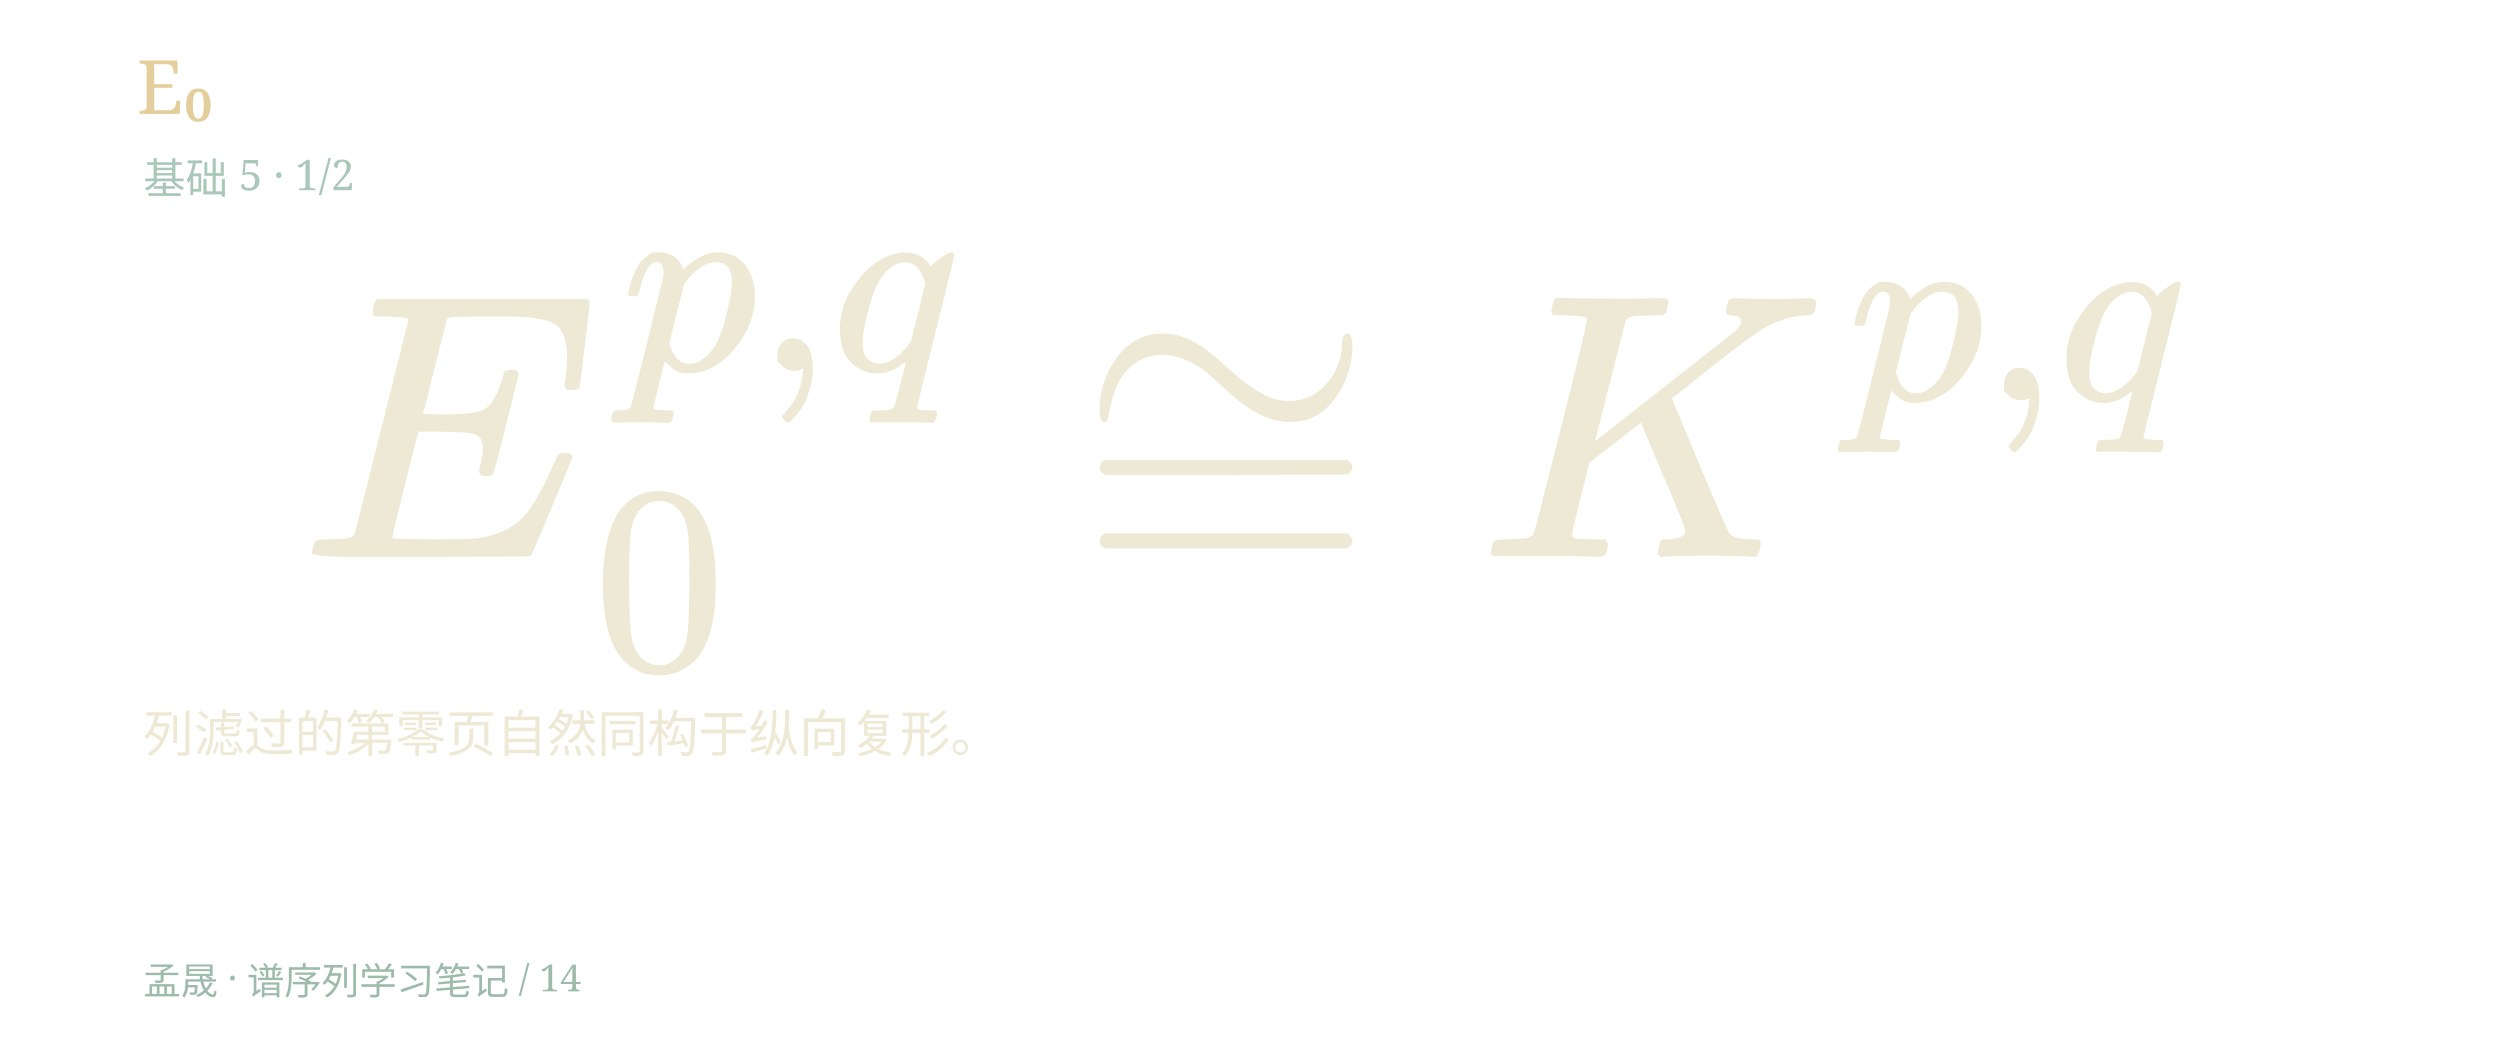
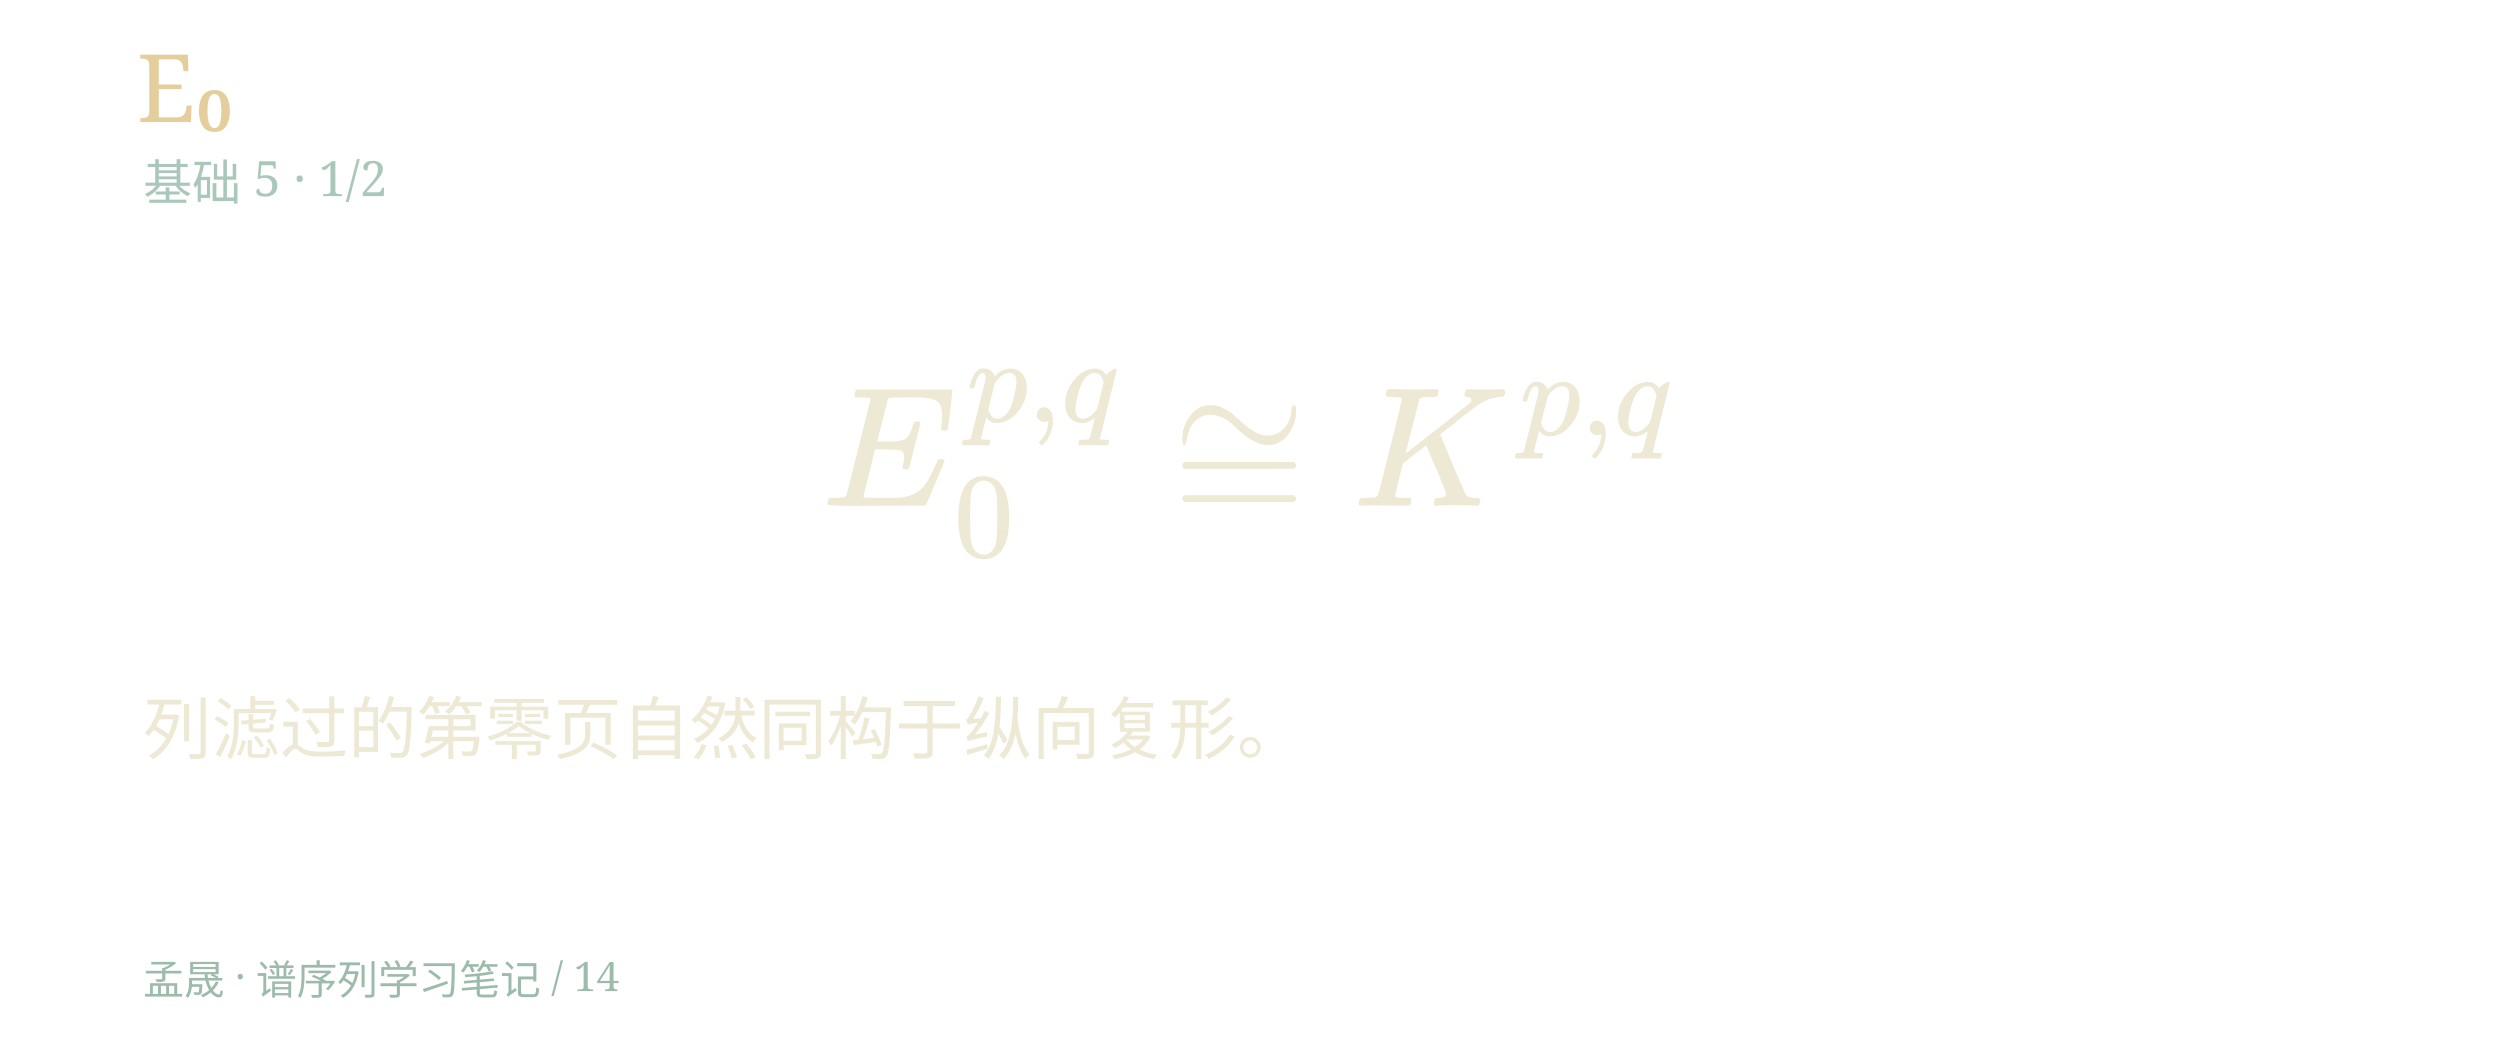
<svg xmlns="http://www.w3.org/2000/svg" width="1536" height="640" viewBox="0 0 1536 640">
  <g fill="#eee9d5" font-family="Kaiti SC, STKaiti, KaiTi, PingFang SC, serif">
-     <text x="84" y="70" font-size="46" fill="#e4cf9c">E₀</text>
-     <text x="88" y="119" font-size="26" fill="#aac8b9">基础 5 · 1/2</text>
-     <svg x="184.398" y="155" width="1167.205" height="260" viewBox="0 -803.3 5010.9 1116.2" overflow="visible">
+     <text x="84" y="75" font-size="58" fill="#e4cf9c">E₀</text>
+     <text x="88" y="123" font-size="30" fill="#aac8b9">基础 5 · 1/2</text>
+     <svg x="504.928" y="226.399" width="526.144" height="117.201" viewBox="0 -803.3 5010.9 1116.2" overflow="visible">
      <g stroke="#eee9d5" fill="#eee9d5" stroke-width="0" transform="scale(1,-1)">
        <g data-mml-node="math">
          <g data-mml-node="msubsup">
            <g data-mml-node="mi">
              <path data-c="1D438" d="M492 213Q472 213 472 226Q472 230 477 250T482 285Q482 316 461 323T364 330H312Q311 328 277 192T243 52Q243 48 254 48T334 46Q428 46 458 48T518 61Q567 77 599 117T670 248Q680 270 683 272Q690 274 698 274Q718 274 718 261Q613 7 608 2Q605 0 322 0H133Q31 0 31 11Q31 13 34 25Q38 41 42 43T65 46Q92 46 125 49Q139 52 144 61Q146 66 215 342T285 622Q285 629 281 629Q273 632 228 634H197Q191 640 191 642T193 659Q197 676 203 680H757Q764 676 764 669Q764 664 751 557T737 447Q735 440 717 440H705Q698 445 698 453L701 476Q704 500 704 528Q704 558 697 578T678 609T643 625T596 632T532 634H485Q397 633 392 631Q388 629 386 622Q385 619 355 499T324 377Q347 376 372 376H398Q464 376 489 391T534 472Q538 488 540 490T557 493Q562 493 565 493T570 492T572 491T574 487T577 483L544 351Q511 218 508 216Q505 213 492 213Z" />
            </g>
            <g data-mml-node="TeXAtom" transform="translate(848.3,490.8) scale(0.707)" data-mjx-texclass="ORD">
              <g data-mml-node="mi">
                <path data-c="1D45D" d="M23 287Q24 290 25 295T30 317T40 348T55 381T75 411T101 433T134 442Q209 442 230 378L240 387Q302 442 358 442Q423 442 460 395T497 281Q497 173 421 82T249 -10Q227 -10 210 -4Q199 1 187 11T168 28L161 36Q160 35 139 -51T118 -138Q118 -144 126 -145T163 -148H188Q194 -155 194 -157T191 -175Q188 -187 185 -190T172 -194Q170 -194 161 -194T127 -193T65 -192Q-5 -192 -24 -194H-32Q-39 -187 -39 -183Q-37 -156 -26 -148H-6Q28 -147 33 -136Q36 -130 94 103T155 350Q156 355 156 364Q156 405 131 405Q109 405 94 377T71 316T59 280Q57 278 43 278H29Q23 284 23 287ZM178 102Q200 26 252 26Q282 26 310 49T356 107Q374 141 392 215T411 325V331Q411 405 350 405Q339 405 328 402T306 393T286 380T269 365T254 350T243 336T235 326L232 322Q232 321 229 308T218 264T204 212Q178 106 178 102Z" />
              </g>
              <g data-mml-node="mo" transform="translate(503,0)">
                <path data-c="2C" d="M78 35T78 60T94 103T137 121Q165 121 187 96T210 8Q210 -27 201 -60T180 -117T154 -158T130 -185T117 -194Q113 -194 104 -185T95 -172Q95 -168 106 -156T131 -126T157 -76T173 -3V9L172 8Q170 7 167 6T161 3T152 1T140 0Q113 0 96 17Z" />
              </g>
              <g data-mml-node="mi" transform="translate(781,0)">
                <path data-c="1D45E" d="M33 157Q33 258 109 349T280 441Q340 441 372 389Q373 390 377 395T388 406T404 418Q438 442 450 442Q454 442 457 439T460 434Q460 425 391 149Q320 -135 320 -139Q320 -147 365 -148H390Q396 -156 396 -157T393 -175Q389 -188 383 -194H370Q339 -192 262 -192Q234 -192 211 -192T174 -192T157 -193Q143 -193 143 -185Q143 -182 145 -170Q149 -154 152 -151T172 -148Q220 -148 230 -141Q238 -136 258 -53T279 32Q279 33 272 29Q224 -10 172 -10Q117 -10 75 30T33 157ZM352 326Q329 405 277 405Q242 405 210 374T160 293Q131 214 119 129Q119 126 119 118T118 106Q118 61 136 44T179 26Q233 26 290 98L298 109L352 326Z" />
              </g>
            </g>
            <g data-mml-node="mn" transform="translate(771,-297.3) scale(0.707)">
              <path data-c="30" d="M96 585Q152 666 249 666Q297 666 345 640T423 548Q460 465 460 320Q460 165 417 83Q397 41 362 16T301 -15T250 -22Q224 -22 198 -16T137 16T82 83Q39 165 39 320Q39 494 96 585ZM321 597Q291 629 250 629Q208 629 178 597Q153 571 145 525T137 333Q137 175 145 125T181 46Q209 16 250 16Q290 16 318 46Q347 76 354 130T362 333Q362 478 354 524T321 597Z" />
            </g>
          </g>
          <g data-mml-node="mo" transform="translate(2053.6,0)">
            <path data-c="2245" d="M55 388Q55 463 101 526T222 589Q260 589 296 571T362 526T421 474T484 430T554 411Q616 411 655 458T694 560Q694 572 698 580T708 589Q722 589 722 556Q722 482 677 419T562 356H554Q517 356 481 374T414 418T355 471T292 515T223 533Q179 533 145 508Q109 479 96 440T80 378T69 355Q55 355 55 388ZM56 236Q56 249 70 256H707Q722 248 722 236Q722 225 708 217L390 216H72Q56 221 56 236ZM56 42Q56 57 72 62H708Q722 52 722 42Q722 30 707 22H70Q56 29 56 42Z" />
          </g>
          <g data-mml-node="msup" transform="translate(3109.4,0)">
            <g data-mml-node="mi">
              <path data-c="1D43E" d="M285 628Q285 635 228 637Q205 637 198 638T191 647Q191 649 193 661Q199 681 203 682Q205 683 214 683H219Q260 681 355 681Q389 681 418 681T463 682T483 682Q500 682 500 674Q500 669 497 660Q496 658 496 654T495 648T493 644T490 641T486 639T479 638T470 637T456 637Q416 636 405 634T387 623L306 305Q307 305 490 449T678 597Q692 611 692 620Q692 635 667 637Q651 637 651 648Q651 650 654 662T659 677Q662 682 676 682Q680 682 711 681T791 680Q814 680 839 681T869 682Q889 682 889 672Q889 650 881 642Q878 637 862 637Q787 632 726 586Q710 576 656 534T556 455L509 418L518 396Q527 374 546 329T581 244Q656 67 661 61Q663 59 666 57Q680 47 717 46H738Q744 38 744 37T741 19Q737 6 731 0H720Q680 3 625 3Q503 3 488 0H478Q472 6 472 9T474 27Q478 40 480 43T491 46H494Q544 46 544 71Q544 75 517 141T485 216L427 354L359 301L291 248L268 155Q245 63 245 58Q245 51 253 49T303 46H334Q340 37 340 35Q340 19 333 5Q328 0 317 0Q314 0 280 1T180 2Q118 2 85 2T49 1Q31 1 31 11Q31 13 34 25Q38 41 42 43T65 46Q92 46 125 49Q139 52 144 61Q147 65 216 339T285 628Z" />
            </g>
            <g data-mml-node="TeXAtom" transform="translate(974,413) scale(0.707)" data-mjx-texclass="ORD">
              <g data-mml-node="mi">
                <path data-c="1D45D" d="M23 287Q24 290 25 295T30 317T40 348T55 381T75 411T101 433T134 442Q209 442 230 378L240 387Q302 442 358 442Q423 442 460 395T497 281Q497 173 421 82T249 -10Q227 -10 210 -4Q199 1 187 11T168 28L161 36Q160 35 139 -51T118 -138Q118 -144 126 -145T163 -148H188Q194 -155 194 -157T191 -175Q188 -187 185 -190T172 -194Q170 -194 161 -194T127 -193T65 -192Q-5 -192 -24 -194H-32Q-39 -187 -39 -183Q-37 -156 -26 -148H-6Q28 -147 33 -136Q36 -130 94 103T155 350Q156 355 156 364Q156 405 131 405Q109 405 94 377T71 316T59 280Q57 278 43 278H29Q23 284 23 287ZM178 102Q200 26 252 26Q282 26 310 49T356 107Q374 141 392 215T411 325V331Q411 405 350 405Q339 405 328 402T306 393T286 380T269 365T254 350T243 336T235 326L232 322Q232 321 229 308T218 264T204 212Q178 106 178 102Z" />
              </g>
              <g data-mml-node="mo" transform="translate(503,0)">
                <path data-c="2C" d="M78 35T78 60T94 103T137 121Q165 121 187 96T210 8Q210 -27 201 -60T180 -117T154 -158T130 -185T117 -194Q113 -194 104 -185T95 -172Q95 -168 106 -156T131 -126T157 -76T173 -3V9L172 8Q170 7 167 6T161 3T152 1T140 0Q113 0 96 17Z" />
              </g>
              <g data-mml-node="mi" transform="translate(781,0)">
                <path data-c="1D45E" d="M33 157Q33 258 109 349T280 441Q340 441 372 389Q373 390 377 395T388 406T404 418Q438 442 450 442Q454 442 457 439T460 434Q460 425 391 149Q320 -135 320 -139Q320 -147 365 -148H390Q396 -156 396 -157T393 -175Q389 -188 383 -194H370Q339 -192 262 -192Q234 -192 211 -192T174 -192T157 -193Q143 -193 143 -185Q143 -182 145 -170Q149 -154 152 -151T172 -148Q220 -148 230 -141Q238 -136 258 -53T279 32Q279 33 272 29Q224 -10 172 -10Q117 -10 75 30T33 157ZM352 326Q329 405 277 405Q242 405 210 374T160 293Q131 214 119 129Q119 126 119 118T118 106Q118 61 136 44T179 26Q233 26 290 98L298 109L352 326Z" />
              </g>
            </g>
          </g>
        </g>
      </g>
    </svg>
-     <text x="88" y="462" font-size="31">列滤过的第零页自然同构于纵向复形。</text>
-     <text x="88" y="611" font-size="23" fill="#9dbbab">孟晟 · 谱序列学习笔记 / 14</text>
+     <text x="88" y="463" font-size="42">列滤过的第零页自然同构于纵向复形。</text>
+     <text x="88" y="611" font-size="25" fill="#9dbbab">孟晟 · 谱序列学习笔记 / 14</text>
  </g>
</svg>
